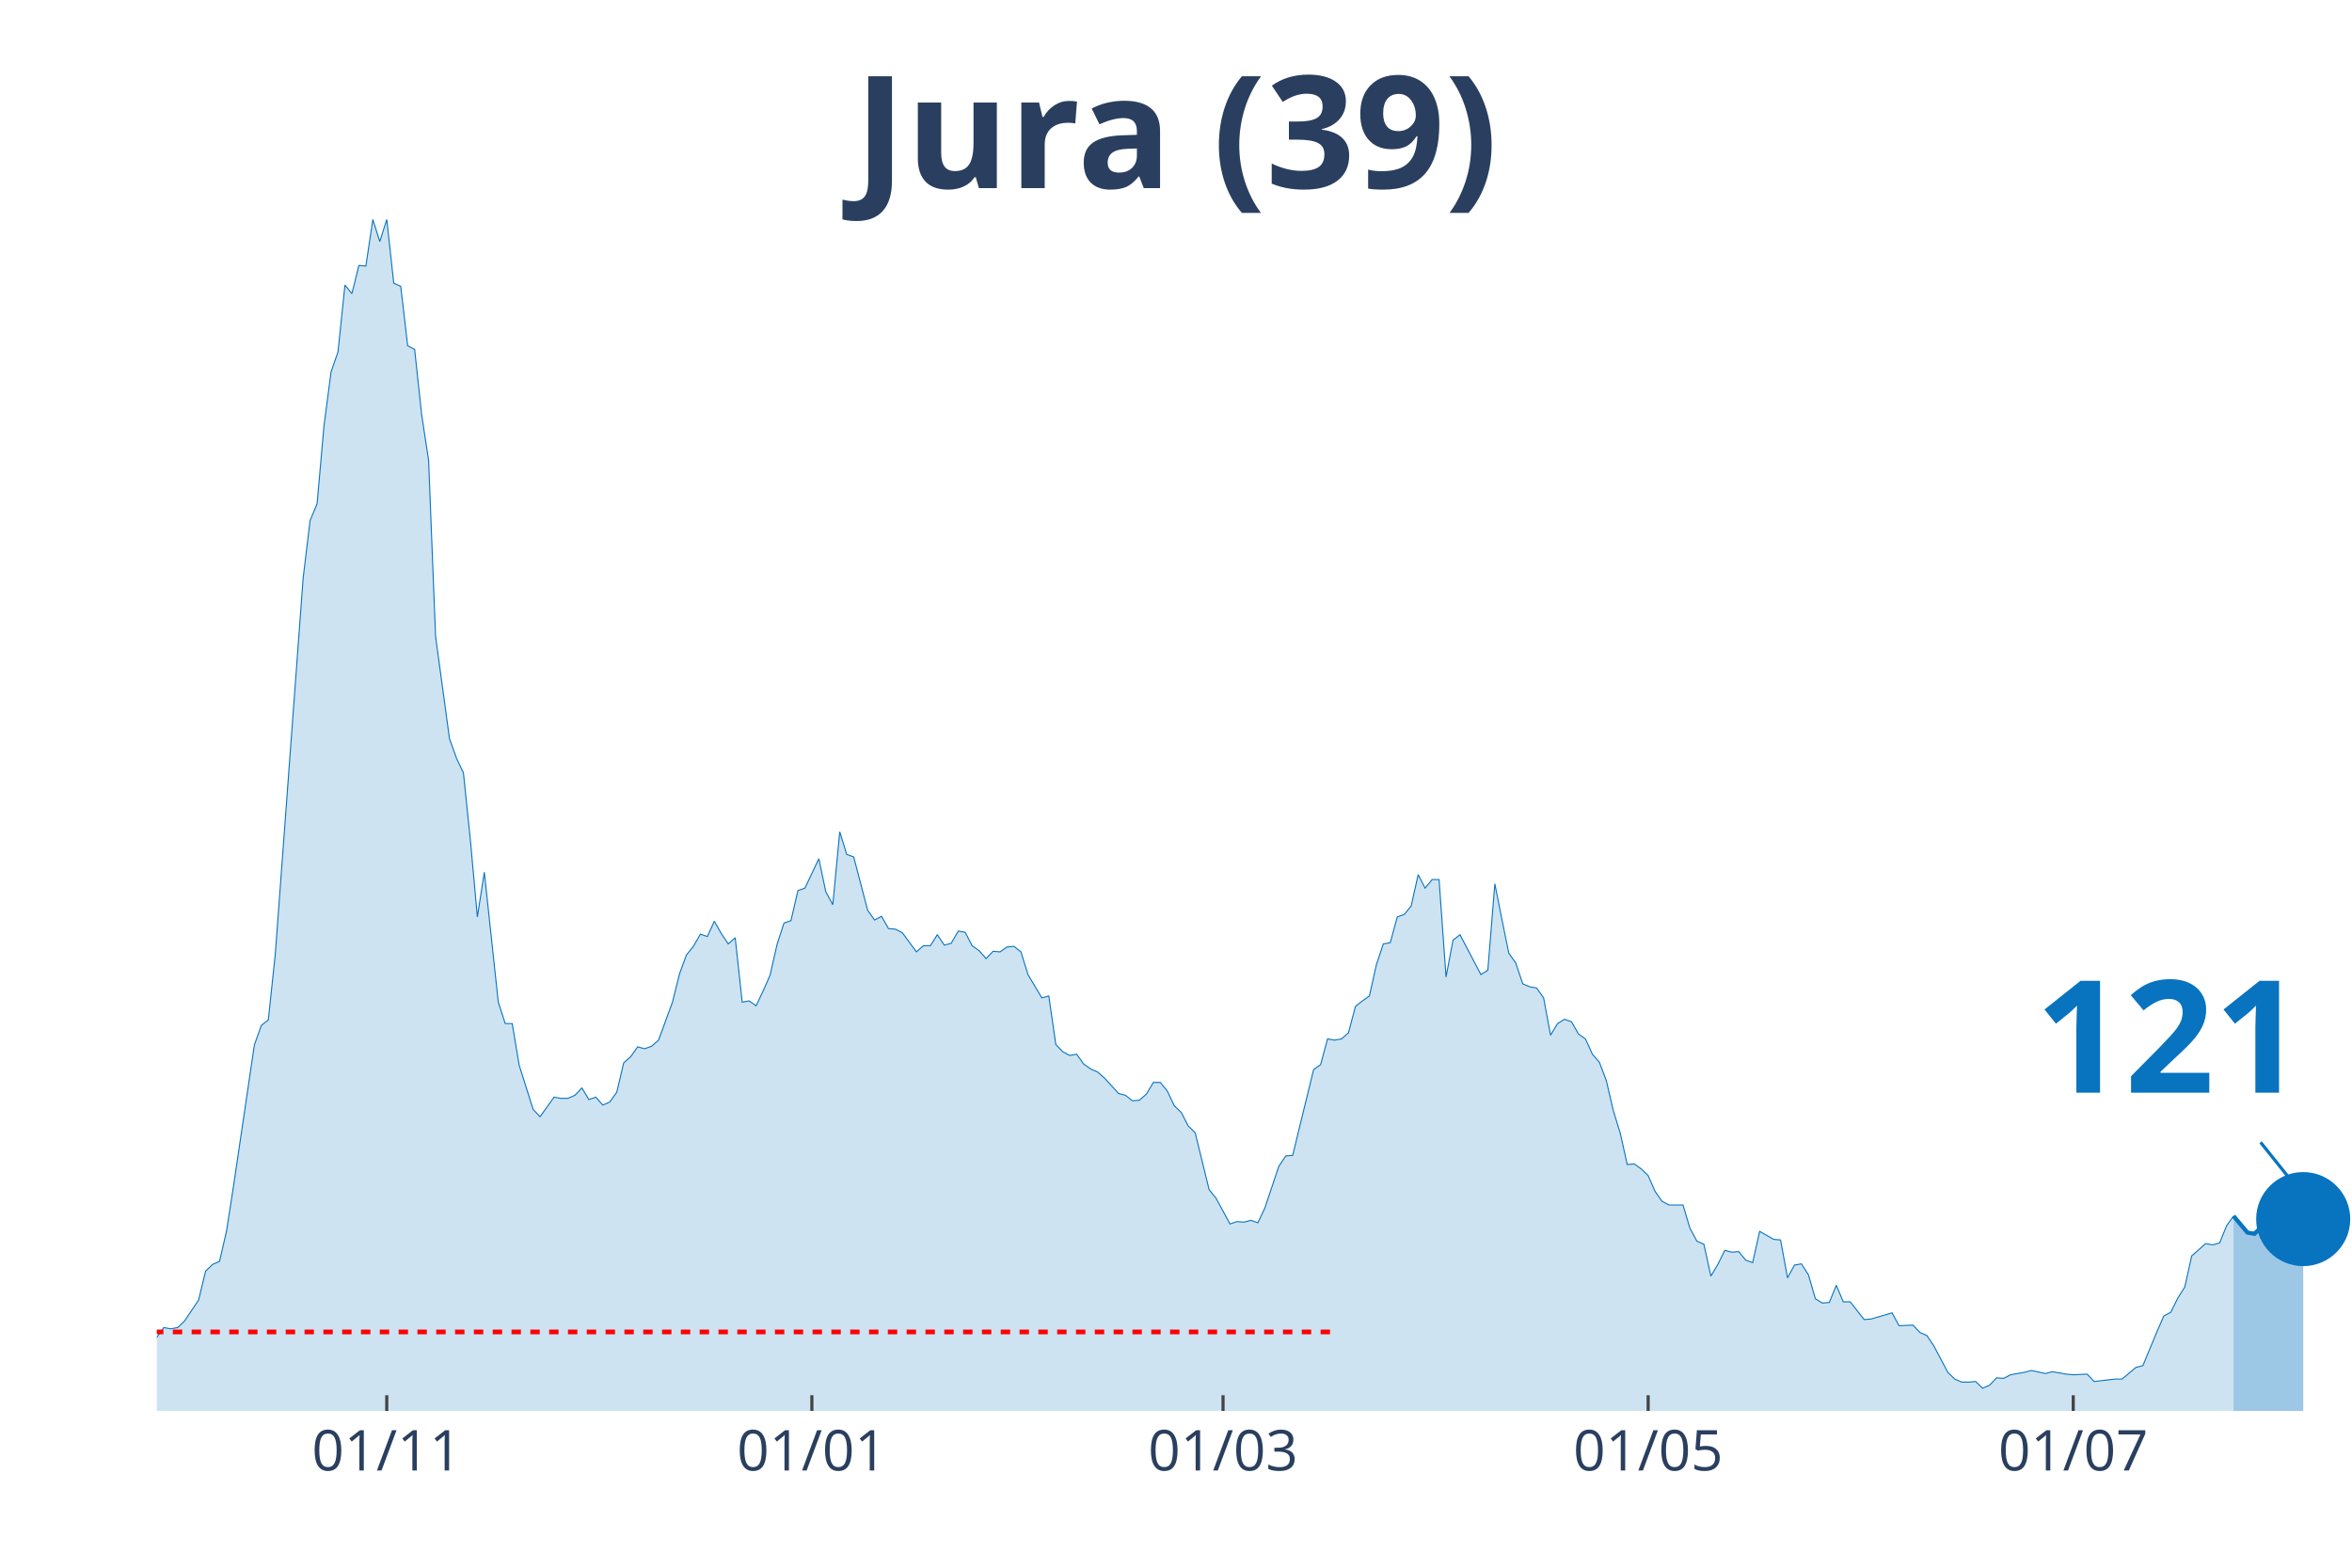
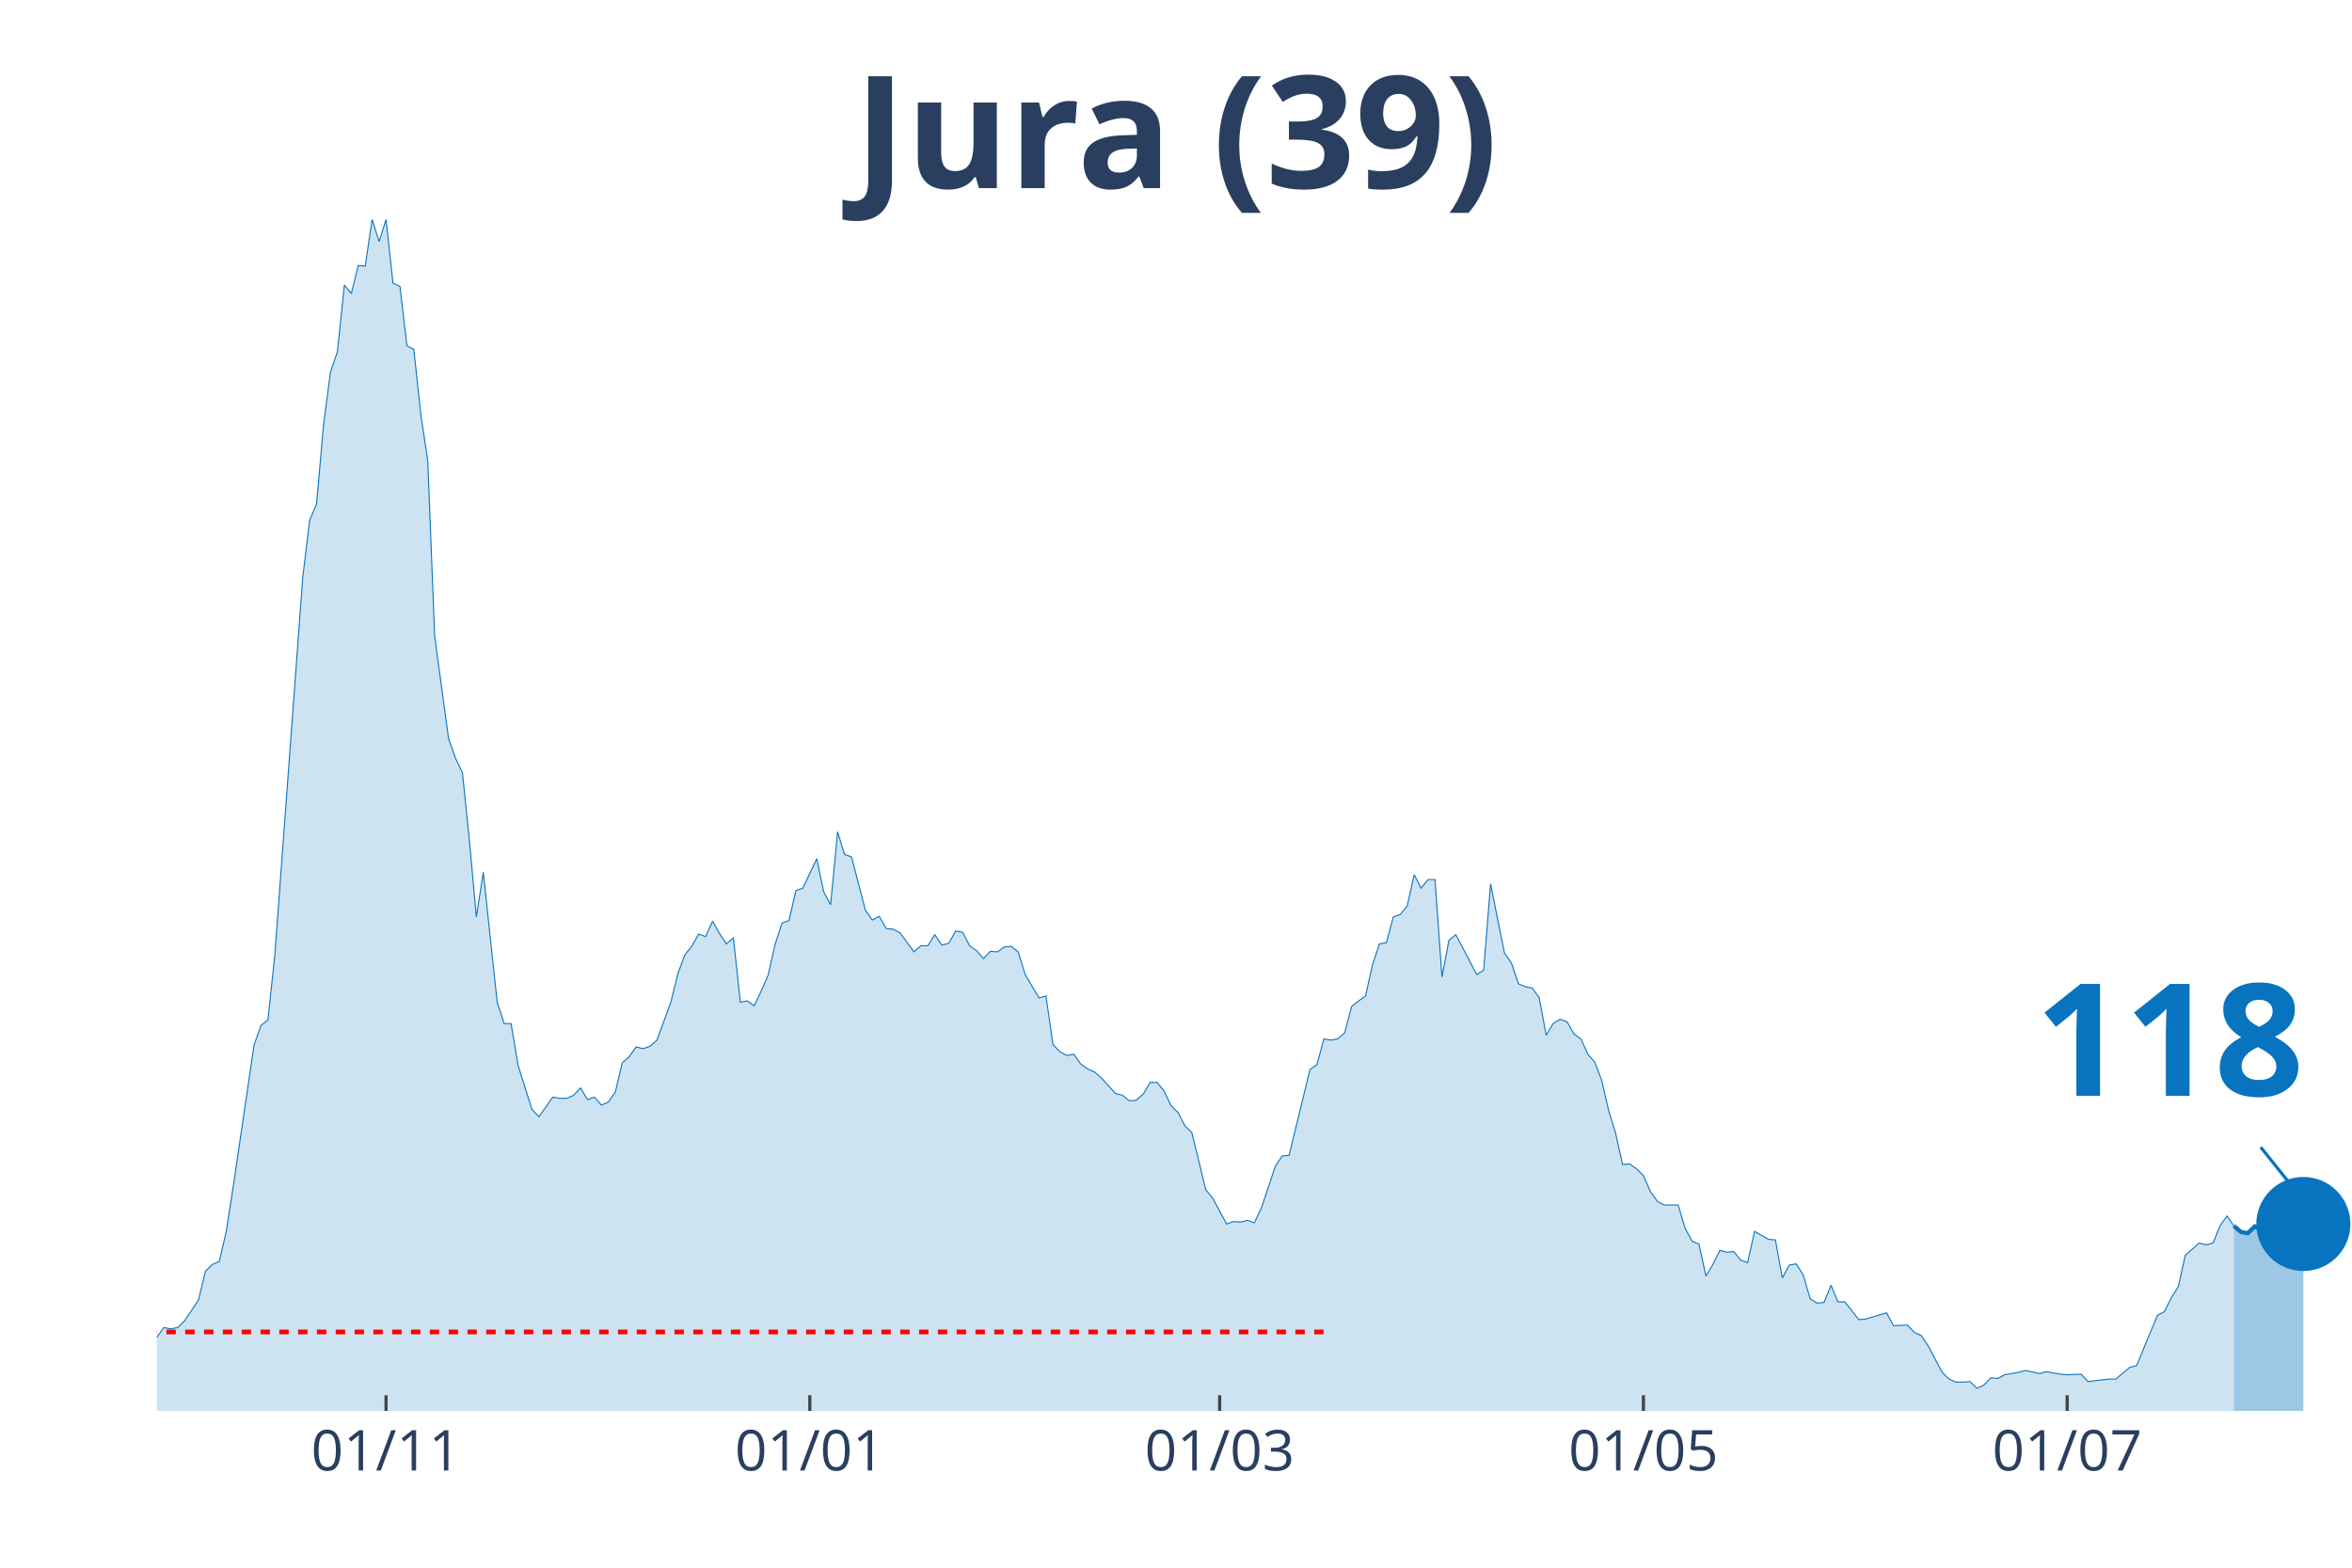
<svg xmlns="http://www.w3.org/2000/svg" class="main-svg" width="1125" height="750" style="" viewBox="0 0 750 500">
  <rect x="0" y="0" width="750" height="500" style="fill: rgb(0, 0, 0); fill-opacity: 0;" />
-   <defs id="defs-38362e">
+   <defs id="defs-5e94b2">
    <g class="clips">
-       <clipPath id="clip38362exyplot" class="plotclip">
+       <clipPath id="clip5e94b2xyplot" class="plotclip">
        <rect width="700" height="380" />
      </clipPath>
-       <clipPath class="axesclip" id="clip38362ex">
+       <clipPath class="axesclip" id="clip5e94b2x">
        <rect x="50" y="0" width="700" height="500" />
      </clipPath>
-       <clipPath class="axesclip" id="clip38362ey">
+       <clipPath class="axesclip" id="clip5e94b2y">
        <rect x="0" y="70" width="750" height="380" />
      </clipPath>
-       <clipPath class="axesclip" id="clip38362exy">
+       <clipPath class="axesclip" id="clip5e94b2xy">
        <rect x="50" y="70" width="700" height="380" />
      </clipPath>
    </g>
    <g class="gradients" />
  </defs>
  <g class="bglayer">
    <rect class="bg" x="50" y="70" width="700" height="380" style="fill: rgb(0, 0, 0); fill-opacity: 0; stroke-width: 0;" />
  </g>
  <g class="layer-below">
    <g class="imagelayer" />
    <g class="shapelayer" />
  </g>
  <g class="cartesianlayer">
    <g class="subplot xy">
      <g class="layer-subplot">
        <g class="shapelayer" />
        <g class="imagelayer" />
      </g>
      <g class="gridlayer">
        <g class="x">
-           <path class="xgrid crisp" transform="translate(123.33,0)" d="M0,70v380" style="stroke: rgb(255, 255, 255); stroke-opacity: 1; stroke-width: 1px;" />
-           <path class="xgrid crisp" transform="translate(258.89,0)" d="M0,70v380" style="stroke: rgb(255, 255, 255); stroke-opacity: 1; stroke-width: 1px;" />
-           <path class="xgrid crisp" transform="translate(390,0)" d="M0,70v380" style="stroke: rgb(255, 255, 255); stroke-opacity: 1; stroke-width: 1px;" />
-           <path class="xgrid crisp" transform="translate(525.56,0)" d="M0,70v380" style="stroke: rgb(255, 255, 255); stroke-opacity: 1; stroke-width: 1px;" />
-           <path class="xgrid crisp" transform="translate(661.11,0)" d="M0,70v380" style="stroke: rgb(255, 255, 255); stroke-opacity: 1; stroke-width: 1px;" />
+           <path class="xgrid crisp" transform="translate(123.1,0)" d="M0,70v380" style="stroke: rgb(255, 255, 255); stroke-opacity: 1; stroke-width: 1px;" />
+           <path class="xgrid crisp" transform="translate(258.23,0)" d="M0,70v380" style="stroke: rgb(255, 255, 255); stroke-opacity: 1; stroke-width: 1px;" />
+           <path class="xgrid crisp" transform="translate(388.92,0)" d="M0,70v380" style="stroke: rgb(255, 255, 255); stroke-opacity: 1; stroke-width: 1px;" />
+           <path class="xgrid crisp" transform="translate(524.05,0)" d="M0,70v380" style="stroke: rgb(255, 255, 255); stroke-opacity: 1; stroke-width: 1px;" />
+           <path class="xgrid crisp" transform="translate(659.18,0)" d="M0,70v380" style="stroke: rgb(255, 255, 255); stroke-opacity: 1; stroke-width: 1px;" />
        </g>
        <g class="y" />
      </g>
      <g class="zerolinelayer" />
      <path class="xlines-below" />
      <path class="ylines-below" />
      <g class="overlines-below" />
      <g class="xaxislayer-below" />
      <g class="yaxislayer-below" />
      <g class="overaxes-below" />
-       <g class="plot" transform="translate(50, 70)" clip-path="url('#clip38362exyplot')">
+       <g class="plot" transform="translate(50, 70)" clip-path="url('#clip5e94b2xyplot')">
        <g class="scatterlayer mlayer">
-           <g class="trace scatter tracea0c82b" style="stroke-miterlimit: 2;">
+           <g class="trace scatter trace089336" style="stroke-miterlimit: 2;">
            <g class="fills">
              <g>
-                 <path class="js-fill" d="M662.22,380L-302.22,380L-302.22,378.44L-282.22,378.05L-280,379.41L-168.89,377.46L-166.67,376.68L-142.22,377.46L-140,378.63L-120,377.26L-117.78,377.07L-97.78,374.92L-95.56,373.94L-77.78,371.59L-75.56,371.01L-71.11,370.81L-68.89,368.27L-53.33,368.27L-51.11,367.69L-48.89,367.1L-46.67,367.88L-42.22,365.34L-40,363.78L-37.78,364.95L-35.56,363.38L-33.33,361.82L-31.11,361.63L-26.67,364.95L-24.44,363.38L-22.22,360.26L-20,359.87L-15.56,356.93L-13.33,355.37L-11.11,355.17L-8.89,355.96L-2.22,358.5L0,356.54L2.22,353.42L4.44,353.81L6.67,353.42L8.89,351.27L13.33,344.62L15.56,335.43L17.78,333.28L20,332.3L22.22,322.73L24.44,308.46L31.11,263.3L33.33,257.05L35.56,255.29L37.78,234.37L46.67,114.35L48.89,95.98L51.11,90.7L53.33,65.68L55.56,48.67L57.78,42.22L60,20.92L62.22,23.65L64.44,14.66L66.67,14.86L68.89,0L71.11,7.04L73.33,0L75.56,20.33L77.78,21.31L80,40.27L82.22,41.44L84.44,62.16L86.67,76.82L88.89,132.92L93.33,165.57L95.56,171.82L97.78,176.51L100,198.01L102.22,222.45L104.44,208.18L108.89,249.62L111.11,256.46L113.33,256.46L115.56,269.75L120,283.83L122.22,286.17L126.67,279.92L128.89,280.31L131.11,280.31L133.33,279.33L135.56,276.99L137.78,280.7L140,279.92L142.22,282.46L144.44,281.48L146.67,278.35L148.89,268.97L151.11,267.02L153.33,263.89L155.56,264.48L157.78,263.69L160,261.74L164.44,249.62L166.67,240.63L168.89,234.57L171.11,231.83L173.33,227.92L175.56,228.7L177.78,223.82L180,227.73L182.22,231.05L184.44,229.09L186.67,249.62L188.89,249.23L191.11,250.79L193.33,246.1L195.56,241.02L197.78,231.24L200,224.4L202.22,223.62L204.44,214.04L206.67,213.26L211.11,203.88L213.33,214.43L215.56,218.54L217.78,195.28L220,202.51L222.22,203.29L226.67,220.3L228.89,223.43L231.11,222.25L233.33,226.16L235.56,226.36L237.78,227.53L242.22,233.59L244.44,231.64L246.67,231.64L248.89,228.12L251.11,231.44L253.33,230.85L255.56,226.94L257.78,227.34L260,231.64L262.22,233.2L264.44,235.74L266.67,233.4L268.89,233.59L271.11,232.03L273.33,231.83L275.56,233.59L277.78,240.82L280,244.54L282.22,248.25L284.44,247.66L286.67,263.11L288.89,265.45L291.11,266.63L293.33,266.23L295.56,269.36L297.78,270.93L300,271.9L302.22,273.86L306.67,278.74L308.89,279.33L311.11,281.09L313.33,280.9L315.56,278.94L317.78,275.23L320,275.23L322.22,277.96L324.44,282.65L326.67,284.8L328.89,289.1L331.11,291.26L335.56,309.43L337.78,312.17L342.22,320.38L344.44,319.6L346.67,319.79L348.89,319.21L351.11,319.99L353.33,315.3L357.78,302.01L360,298.68L362.22,298.49L364.44,289.3L368.89,271.12L371.11,269.56L373.33,261.35L375.56,261.74L377.78,261.35L380,259.39L382.22,250.99L384.44,249.23L386.67,247.66L388.89,237.7L391.11,231.05L393.33,230.66L395.56,222.45L397.78,221.67L400,218.93L402.22,208.96L404.44,213.26L406.67,210.52L408.89,210.52L411.11,241.6L413.33,229.88L415.56,228.12L422.22,240.82L424.44,239.45L426.67,211.89L428.89,223.03L431.11,233.98L433.33,237.11L435.56,243.76L437.78,244.73L440,245.12L442.22,248.25L444.44,260.17L446.67,256.46L448.89,255.09L451.11,255.87L453.33,259.78L455.56,261.35L457.78,266.23L460,268.78L462.22,274.64L464.44,284.22L466.67,291.45L468.89,301.42L471.11,301.22L473.33,302.79L475.56,304.94L477.78,310.02L480,313.15L482.22,314.32L486.67,314.32L488.89,321.75L491.11,325.85L493.33,326.83L495.56,337L497.78,333.28L500,328.79L502.22,329.37L504.44,329.18L506.67,331.91L508.89,332.7L511.11,322.73L515.56,325.27L517.78,325.46L520,337.58L522.22,333.48L524.44,333.09L526.67,336.6L528.89,344.23L531.11,345.6L533.33,345.4L535.56,339.93L537.78,345.21L540,345.21L544.44,350.87L546.67,350.68L553.33,348.72L555.56,352.83L560,352.63L562.22,354.98L564.44,355.96L566.67,359.28L571.11,367.69L573.33,369.84L575.56,370.81L577.78,370.81L580,370.62L582.22,372.77L584.44,371.79L586.67,369.44L588.89,369.64L591.11,368.47L595.56,367.69L597.78,367.1L602.22,368.08L604.44,367.49L608.89,368.27L611.11,368.47L615.56,368.27L617.78,370.62L624.44,369.84L626.67,369.84L631.11,366.12L633.33,365.53L637.78,354.78L640,349.7L642.22,348.53L644.44,344.03L646.67,340.51L648.89,330.55L653.33,326.64L655.56,327.03L657.78,326.44L660,320.97L662.22,317.84" style="fill: rgb(8, 115, 191); fill-opacity: 0.2; stroke-width: 0;" />
+                 <path class="js-fill" d="M662.34,380L-301.27,380L-301.27,378.44L-281.33,378.05L-279.11,379.41L-168.35,377.46L-166.14,376.68L-141.77,377.46L-139.56,378.63L-119.62,377.26L-117.41,377.07L-97.47,374.92L-95.25,373.94L-77.53,371.59L-75.32,371.01L-70.89,370.81L-68.67,368.27L-53.16,368.27L-50.95,367.69L-48.73,367.1L-46.52,367.88L-42.09,365.34L-39.87,363.78L-37.66,364.95L-35.44,363.38L-33.23,361.82L-31.01,361.63L-26.58,364.95L-24.37,363.38L-22.15,360.26L-19.94,359.87L-15.51,356.93L-13.29,355.37L-11.08,355.17L-8.86,355.96L-2.22,358.5L0,356.54L2.22,353.42L4.43,353.81L6.65,353.42L8.86,351.27L13.29,344.62L15.51,335.43L17.72,333.28L19.94,332.3L22.15,322.73L24.37,308.46L31.01,263.3L33.23,257.05L35.44,255.29L37.66,234.37L46.52,114.35L48.73,95.98L50.95,90.7L53.16,65.68L55.38,48.67L57.59,42.22L59.81,20.92L62.03,23.65L64.24,14.66L66.46,14.86L68.67,0L70.89,7.04L73.1,0L75.32,20.33L77.53,21.31L79.75,40.27L81.96,41.44L84.18,62.16L86.39,76.82L88.61,132.92L93.04,165.57L95.25,171.82L97.47,176.51L99.68,198.01L101.9,222.45L104.11,208.18L108.54,249.62L110.76,256.46L112.97,256.46L115.19,269.75L119.62,283.83L121.84,286.17L126.27,279.92L128.48,280.31L130.7,280.31L132.91,279.33L135.13,276.99L137.34,280.7L139.56,279.92L141.77,282.46L143.99,281.48L146.2,278.35L148.42,268.97L150.63,267.02L152.85,263.89L155.06,264.48L157.28,263.69L159.49,261.74L163.92,249.62L166.14,240.63L168.35,234.57L170.57,231.83L172.78,227.92L175,228.7L177.22,223.82L179.43,227.73L181.65,231.05L183.86,229.09L186.08,249.62L188.29,249.23L190.51,250.79L192.72,246.1L194.94,241.02L197.15,231.24L199.37,224.4L201.58,223.62L203.8,214.04L206.01,213.26L210.44,203.88L212.66,214.43L214.87,218.54L217.09,195.28L219.3,202.51L221.52,203.29L225.95,220.3L228.16,223.43L230.38,222.25L232.59,226.16L234.81,226.36L237.03,227.53L241.46,233.59L243.67,231.64L245.89,231.64L248.1,228.12L250.32,231.44L252.53,230.85L254.75,226.94L256.96,227.34L259.18,231.64L261.39,233.2L263.61,235.74L265.82,233.4L268.04,233.59L270.25,232.03L272.47,231.83L274.68,233.59L276.9,240.82L279.11,244.54L281.33,248.25L283.54,247.66L285.76,263.11L287.97,265.45L290.19,266.63L292.41,266.23L294.62,269.36L296.84,270.93L299.05,271.9L301.27,273.86L305.7,278.74L307.91,279.33L310.13,281.09L312.34,280.9L314.56,278.94L316.77,275.23L318.99,275.23L321.2,277.96L323.42,282.65L325.63,284.8L327.85,289.1L330.06,291.26L334.49,309.43L336.71,312.17L341.14,320.38L343.35,319.6L345.57,319.79L347.78,319.21L350,319.99L352.22,315.3L356.65,302.01L358.86,298.68L361.08,298.49L363.29,289.3L367.72,271.12L369.94,269.56L372.15,261.35L374.37,261.74L376.58,261.35L378.8,259.39L381.01,250.99L383.23,249.23L385.44,247.66L387.66,237.7L389.87,231.05L392.09,230.66L394.3,222.45L396.52,221.67L398.73,218.93L400.95,208.96L403.16,213.26L405.38,210.52L407.59,210.52L409.81,241.6L412.03,229.88L414.24,228.12L420.89,240.82L423.1,239.45L425.32,211.89L427.53,223.03L429.75,233.98L431.96,237.11L434.18,243.76L436.39,244.73L438.61,245.12L440.82,248.25L443.04,260.17L445.25,256.46L447.47,255.09L449.68,255.87L451.9,259.78L454.11,261.35L456.33,266.23L458.54,268.78L460.76,274.64L462.97,284.22L465.19,291.45L467.41,301.42L469.62,301.22L471.84,302.79L474.05,304.94L476.27,310.02L478.48,313.15L480.7,314.32L485.13,314.32L487.34,321.75L489.56,325.85L491.77,326.83L493.99,337L496.2,333.28L498.42,328.79L500.63,329.37L502.85,329.18L505.06,331.91L507.28,332.7L509.49,322.73L513.92,325.27L516.14,325.46L518.35,337.58L520.57,333.48L522.78,333.09L525,336.6L527.22,344.23L529.43,345.6L531.65,345.4L533.86,339.93L536.08,345.21L538.29,345.21L542.72,350.87L544.94,350.68L551.58,348.72L553.8,352.83L558.23,352.63L560.44,354.98L562.66,355.96L564.87,359.28L569.3,367.69L571.52,369.84L573.73,370.81L575.95,370.81L578.16,370.62L580.38,372.77L582.59,371.79L584.81,369.44L587.03,369.64L589.24,368.47L593.67,367.69L595.89,367.1L600.32,368.08L602.53,367.49L606.96,368.27L609.18,368.47L613.61,368.27L615.82,370.62L622.47,369.84L624.68,369.84L629.11,366.12L631.33,365.53L635.76,354.78L637.97,349.51L640.19,348.33L642.41,343.84L644.62,340.32L646.84,330.35L651.27,326.44L653.48,327.03L655.7,326.44L657.91,320.97L660.13,317.84L662.34,320.97" style="fill: rgb(8, 115, 191); fill-opacity: 0.2; stroke-width: 0;" />
              </g>
            </g>
            <g class="errorbars" />
            <g class="lines">
-               <path class="js-line" d="M-302.22,378.44L-282.22,378.05L-280,379.41L-168.89,377.46L-166.67,376.68L-142.22,377.46L-140,378.63L-120,377.26L-117.78,377.07L-97.78,374.92L-95.56,373.94L-77.78,371.59L-75.56,371.01L-71.11,370.81L-68.89,368.27L-53.33,368.27L-51.11,367.69L-48.89,367.1L-46.67,367.88L-42.22,365.34L-40,363.78L-37.78,364.95L-35.56,363.38L-33.33,361.82L-31.11,361.63L-26.67,364.95L-24.44,363.38L-22.22,360.26L-20,359.87L-15.56,356.93L-13.33,355.37L-11.11,355.17L-8.89,355.96L-2.22,358.5L0,356.54L2.22,353.42L4.44,353.81L6.67,353.42L8.89,351.27L13.33,344.62L15.56,335.43L17.78,333.28L20,332.3L22.22,322.73L24.44,308.46L31.11,263.3L33.33,257.05L35.56,255.29L37.78,234.37L46.67,114.35L48.89,95.98L51.11,90.7L53.33,65.68L55.56,48.67L57.78,42.22L60,20.92L62.22,23.65L64.44,14.66L66.67,14.86L68.89,0L71.11,7.04L73.33,0L75.56,20.33L77.78,21.31L80,40.27L82.22,41.44L84.44,62.16L86.67,76.82L88.89,132.92L93.33,165.57L95.56,171.82L97.78,176.51L100,198.01L102.22,222.45L104.44,208.18L108.89,249.62L111.11,256.46L113.33,256.46L115.56,269.75L120,283.83L122.22,286.17L126.67,279.92L128.89,280.31L131.11,280.31L133.33,279.33L135.56,276.99L137.78,280.7L140,279.92L142.22,282.46L144.44,281.48L146.67,278.35L148.89,268.97L151.11,267.02L153.33,263.89L155.56,264.48L157.78,263.69L160,261.74L164.44,249.62L166.67,240.63L168.89,234.57L171.11,231.83L173.33,227.92L175.56,228.7L177.78,223.82L180,227.73L182.22,231.05L184.44,229.09L186.67,249.62L188.89,249.23L191.11,250.79L193.33,246.1L195.56,241.02L197.78,231.24L200,224.4L202.22,223.62L204.44,214.04L206.67,213.26L211.11,203.88L213.33,214.43L215.56,218.54L217.78,195.28L220,202.51L222.22,203.29L226.67,220.3L228.89,223.43L231.11,222.25L233.33,226.16L235.56,226.36L237.78,227.53L242.22,233.59L244.44,231.64L246.67,231.64L248.89,228.12L251.11,231.44L253.33,230.85L255.56,226.94L257.78,227.34L260,231.64L262.22,233.2L264.44,235.74L266.67,233.4L268.89,233.59L271.11,232.03L273.33,231.83L275.56,233.59L277.78,240.82L280,244.54L282.22,248.25L284.44,247.66L286.67,263.11L288.89,265.45L291.11,266.63L293.33,266.23L295.56,269.36L297.78,270.93L300,271.9L302.22,273.86L306.67,278.74L308.89,279.33L311.11,281.09L313.33,280.9L315.56,278.94L317.78,275.23L320,275.23L322.22,277.96L324.44,282.65L326.67,284.8L328.89,289.1L331.11,291.26L335.56,309.43L337.78,312.17L342.22,320.38L344.44,319.6L346.67,319.79L348.89,319.21L351.11,319.99L353.33,315.3L357.78,302.01L360,298.68L362.22,298.49L364.44,289.3L368.89,271.12L371.11,269.56L373.33,261.35L375.56,261.74L377.78,261.35L380,259.39L382.22,250.99L384.44,249.23L386.67,247.66L388.89,237.7L391.11,231.05L393.33,230.66L395.56,222.45L397.78,221.67L400,218.93L402.22,208.96L404.44,213.26L406.67,210.52L408.89,210.52L411.11,241.6L413.33,229.88L415.56,228.12L422.22,240.82L424.44,239.45L426.67,211.89L428.89,223.03L431.11,233.98L433.33,237.11L435.56,243.76L437.78,244.73L440,245.12L442.22,248.25L444.44,260.17L446.67,256.46L448.89,255.09L451.11,255.87L453.33,259.78L455.56,261.35L457.78,266.23L460,268.78L462.22,274.64L464.44,284.22L466.67,291.45L468.89,301.42L471.11,301.22L473.33,302.79L475.56,304.94L477.78,310.02L480,313.15L482.22,314.32L486.67,314.32L488.89,321.75L491.11,325.85L493.33,326.83L495.56,337L497.78,333.28L500,328.79L502.22,329.37L504.44,329.18L506.67,331.91L508.89,332.7L511.11,322.73L515.56,325.27L517.78,325.46L520,337.58L522.22,333.48L524.44,333.09L526.67,336.6L528.89,344.23L531.11,345.6L533.33,345.4L535.56,339.93L537.78,345.21L540,345.21L544.44,350.87L546.67,350.68L553.33,348.72L555.56,352.83L560,352.63L562.22,354.98L564.44,355.96L566.67,359.28L571.11,367.69L573.33,369.84L575.56,370.81L577.78,370.81L580,370.62L582.22,372.77L584.44,371.79L586.67,369.44L588.89,369.64L591.11,368.47L595.56,367.69L597.78,367.1L602.22,368.08L604.44,367.49L608.89,368.27L611.11,368.47L615.56,368.27L617.78,370.62L624.44,369.84L626.67,369.84L631.11,366.12L633.33,365.53L637.78,354.78L640,349.7L642.22,348.53L644.44,344.03L646.67,340.51L648.89,330.55L653.33,326.64L655.56,327.03L657.78,326.44L660,320.97L662.22,317.84" style="vector-effect: non-scaling-stroke; fill: none; stroke: rgb(8, 115, 191); stroke-opacity: 1; stroke-width: 0.5px; opacity: 1;" />
+               <path class="js-line" d="M-301.27,378.44L-281.33,378.05L-279.11,379.41L-168.35,377.46L-166.14,376.68L-141.77,377.46L-139.56,378.63L-119.62,377.26L-117.41,377.07L-97.47,374.92L-95.25,373.94L-77.53,371.59L-75.32,371.01L-70.89,370.81L-68.67,368.27L-53.16,368.27L-50.95,367.69L-48.73,367.1L-46.52,367.88L-42.09,365.34L-39.87,363.78L-37.66,364.95L-35.44,363.38L-33.23,361.82L-31.01,361.63L-26.58,364.95L-24.37,363.38L-22.15,360.26L-19.94,359.87L-15.51,356.93L-13.29,355.37L-11.08,355.17L-8.86,355.96L-2.22,358.5L0,356.54L2.22,353.42L4.43,353.81L6.65,353.42L8.86,351.27L13.29,344.62L15.51,335.43L17.72,333.28L19.94,332.3L22.15,322.73L24.37,308.46L31.01,263.3L33.23,257.05L35.44,255.29L37.66,234.37L46.52,114.35L48.73,95.98L50.95,90.7L53.16,65.68L55.38,48.67L57.59,42.22L59.81,20.92L62.03,23.65L64.24,14.66L66.46,14.86L68.67,0L70.89,7.04L73.1,0L75.32,20.33L77.53,21.31L79.75,40.27L81.96,41.44L84.18,62.16L86.39,76.82L88.61,132.92L93.04,165.57L95.25,171.82L97.47,176.51L99.68,198.01L101.9,222.45L104.11,208.18L108.54,249.62L110.76,256.46L112.97,256.46L115.19,269.75L119.62,283.83L121.84,286.17L126.27,279.92L128.48,280.31L130.7,280.31L132.91,279.33L135.13,276.99L137.34,280.7L139.56,279.92L141.77,282.46L143.99,281.48L146.2,278.35L148.42,268.97L150.63,267.02L152.85,263.89L155.06,264.48L157.28,263.69L159.49,261.74L163.92,249.62L166.14,240.63L168.35,234.57L170.57,231.83L172.78,227.92L175,228.7L177.22,223.82L179.43,227.73L181.65,231.05L183.86,229.09L186.08,249.62L188.29,249.23L190.51,250.79L192.72,246.1L194.94,241.02L197.15,231.24L199.37,224.4L201.58,223.62L203.8,214.04L206.01,213.26L210.44,203.88L212.66,214.43L214.87,218.54L217.09,195.28L219.3,202.51L221.52,203.29L225.95,220.3L228.16,223.43L230.38,222.25L232.59,226.16L234.81,226.36L237.03,227.53L241.46,233.59L243.67,231.64L245.89,231.64L248.1,228.12L250.32,231.44L252.53,230.85L254.75,226.94L256.96,227.34L259.18,231.64L261.39,233.2L263.61,235.74L265.82,233.4L268.04,233.59L270.25,232.03L272.47,231.83L274.68,233.59L276.9,240.82L279.11,244.54L281.33,248.25L283.54,247.66L285.76,263.11L287.97,265.45L290.19,266.63L292.41,266.23L294.62,269.36L296.84,270.93L299.05,271.9L301.27,273.86L305.7,278.74L307.91,279.33L310.13,281.09L312.34,280.9L314.56,278.94L316.77,275.23L318.99,275.23L321.2,277.96L323.42,282.65L325.63,284.8L327.85,289.1L330.06,291.26L334.49,309.43L336.71,312.17L341.14,320.38L343.35,319.6L345.57,319.79L347.78,319.21L350,319.99L352.22,315.3L356.65,302.01L358.86,298.68L361.08,298.49L363.29,289.3L367.72,271.12L369.94,269.56L372.15,261.35L374.37,261.74L376.58,261.35L378.8,259.39L381.01,250.99L383.23,249.23L385.44,247.66L387.66,237.7L389.87,231.05L392.09,230.66L394.3,222.45L396.52,221.67L398.73,218.93L400.95,208.96L403.16,213.26L405.38,210.52L407.59,210.52L409.81,241.6L412.03,229.88L414.24,228.12L420.89,240.82L423.1,239.45L425.32,211.89L427.53,223.03L429.75,233.98L431.96,237.11L434.18,243.76L436.39,244.73L438.61,245.12L440.82,248.25L443.04,260.17L445.25,256.46L447.47,255.09L449.68,255.87L451.9,259.78L454.11,261.35L456.33,266.23L458.54,268.78L460.76,274.64L462.97,284.22L465.19,291.45L467.41,301.42L469.62,301.22L471.84,302.79L474.05,304.94L476.27,310.02L478.48,313.15L480.7,314.32L485.13,314.32L487.34,321.75L489.56,325.85L491.77,326.83L493.99,337L496.2,333.28L498.42,328.79L500.63,329.37L502.85,329.18L505.06,331.91L507.28,332.7L509.49,322.73L513.92,325.27L516.14,325.46L518.35,337.58L520.57,333.48L522.78,333.09L525,336.6L527.22,344.23L529.43,345.6L531.65,345.4L533.86,339.93L536.08,345.21L538.29,345.21L542.72,350.87L544.94,350.68L551.58,348.72L553.8,352.83L558.23,352.63L560.44,354.98L562.66,355.96L564.87,359.28L569.3,367.69L571.52,369.84L573.73,370.81L575.95,370.81L578.16,370.62L580.38,372.77L582.59,371.79L584.81,369.44L587.03,369.64L589.24,368.47L593.67,367.69L595.89,367.1L600.32,368.08L602.53,367.49L606.96,368.27L609.18,368.47L613.61,368.27L615.82,370.62L622.47,369.84L624.68,369.84L629.11,366.12L631.33,365.53L635.76,354.78L637.97,349.51L640.19,348.33L642.41,343.84L644.62,340.32L646.84,330.35L651.27,326.44L653.48,327.03L655.7,326.44L657.91,320.97L660.13,317.84L662.34,320.97" style="vector-effect: non-scaling-stroke; fill: none; stroke: rgb(8, 115, 191); stroke-opacity: 1; stroke-width: 0.5px; opacity: 1;" />
            </g>
            <g class="points" />
            <g class="text" />
          </g>
-           <g class="trace scatter trace91c348" style="stroke-miterlimit: 2;">
+           <g class="trace scatter trace9d0b9d" style="stroke-miterlimit: 2;">
            <g class="fills">
              <g>
-                 <path class="js-fill" d="M684.44,380L662.22,380L662.22,317.84L666.67,323.12L668.89,323.51L671.11,321.36L673.33,322.53L675.56,325.85L677.78,326.05L680,320.19L682.22,320.38L684.44,318.82" style="fill: rgb(8, 115, 191); fill-opacity: 0.4; stroke-width: 0;" />
+                 <path class="js-fill" d="M684.49,380L662.34,380L662.34,320.97L664.56,322.92L666.77,323.31L668.99,321.16L671.2,322.34L673.42,325.66L675.63,325.85L677.85,319.99L680.06,320.38L682.28,318.82L684.49,320.38" style="fill: rgb(8, 115, 191); fill-opacity: 0.4; stroke-width: 0;" />
              </g>
            </g>
            <g class="errorbars" />
            <g class="lines">
-               <path class="js-line" d="M662.22,317.84L666.67,323.12L668.89,323.51L671.11,321.36L673.33,322.53L675.56,325.85L677.78,326.05L680,320.19L682.22,320.38L684.44,318.82" style="vector-effect: non-scaling-stroke; fill: none; stroke: rgb(8, 115, 191); stroke-opacity: 1; stroke-width: 2px; opacity: 1;" />
+               <path class="js-line" d="M662.34,320.97L664.56,322.92L666.77,323.31L668.99,321.16L671.2,322.34L673.42,325.66L675.63,325.85L677.85,319.99L680.06,320.38L682.28,318.82L684.49,320.38" style="vector-effect: non-scaling-stroke; fill: none; stroke: rgb(8, 115, 191); stroke-opacity: 1; stroke-width: 2px; opacity: 1;" />
            </g>
            <g class="points" />
            <g class="text" />
          </g>
-           <g class="trace scatter trace773f38" style="stroke-miterlimit: 2; opacity: 1;">
+           <g class="trace scatter trace1baff8" style="stroke-miterlimit: 2; opacity: 1;">
            <g class="fills" />
            <g class="errorbars" />
            <g class="lines" />
            <g class="points">
-               <path class="point" transform="translate(684.44,318.82)" d="M15,0A15,15 0 1,1 0,-15A15,15 0 0,1 15,0Z" style="opacity: 1; stroke-width: 0px; fill: rgb(8, 115, 191); fill-opacity: 1;" />
+               <path class="point" transform="translate(684.49,320.38)" d="M15,0A15,15 0 1,1 0,-15A15,15 0 0,1 15,0Z" style="opacity: 1; stroke-width: 0px; fill: rgb(8, 115, 191); fill-opacity: 1;" />
            </g>
            <g class="text" />
          </g>
        </g>
      </g>
      <g class="overplot" />
      <path class="xlines-above crisp" style="fill: none; stroke-width: 1px; stroke: rgb(0, 0, 0); stroke-opacity: 0;" d="" />
      <path class="ylines-above crisp" style="fill: none;" d="M0,0" />
      <g class="overlines-above" />
      <g class="xaxislayer-above">
-         <path class="xtick ticks crisp" d="M0,450v-5" transform="translate(123.33,0)" style="stroke: rgb(68, 68, 68); stroke-opacity: 1; stroke-width: 1px;" />
-         <path class="xtick ticks crisp" d="M0,450v-5" transform="translate(258.89,0)" style="stroke: rgb(68, 68, 68); stroke-opacity: 1; stroke-width: 1px;" />
-         <path class="xtick ticks crisp" d="M0,450v-5" transform="translate(390,0)" style="stroke: rgb(68, 68, 68); stroke-opacity: 1; stroke-width: 1px;" />
-         <path class="xtick ticks crisp" d="M0,450v-5" transform="translate(525.56,0)" style="stroke: rgb(68, 68, 68); stroke-opacity: 1; stroke-width: 1px;" />
-         <path class="xtick ticks crisp" d="M0,450v-5" transform="translate(661.11,0)" style="stroke: rgb(68, 68, 68); stroke-opacity: 1; stroke-width: 1px;" />
+         <path class="xtick ticks crisp" d="M0,450v-5" transform="translate(123.1,0)" style="stroke: rgb(68, 68, 68); stroke-opacity: 1; stroke-width: 1px;" />
+         <path class="xtick ticks crisp" d="M0,450v-5" transform="translate(258.23,0)" style="stroke: rgb(68, 68, 68); stroke-opacity: 1; stroke-width: 1px;" />
+         <path class="xtick ticks crisp" d="M0,450v-5" transform="translate(388.92,0)" style="stroke: rgb(68, 68, 68); stroke-opacity: 1; stroke-width: 1px;" />
+         <path class="xtick ticks crisp" d="M0,450v-5" transform="translate(524.05,0)" style="stroke: rgb(68, 68, 68); stroke-opacity: 1; stroke-width: 1px;" />
+         <path class="xtick ticks crisp" d="M0,450v-5" transform="translate(659.18,0)" style="stroke: rgb(68, 68, 68); stroke-opacity: 1; stroke-width: 1px;" />
        <g class="xtick">
-           <text text-anchor="middle" x="0" y="469" transform="translate(123.33,0)" style="font-family: 'Open Sans', verdana, arial, sans-serif; font-size: 18px; fill: rgb(42, 63, 95); fill-opacity: 1; white-space: pre;">01/11</text>
+           <text text-anchor="middle" x="0" y="469" transform="translate(123.1,0)" style="font-family: 'Open Sans', verdana, arial, sans-serif; font-size: 18px; fill: rgb(42, 63, 95); fill-opacity: 1; white-space: pre;">01/11</text>
        </g>
        <g class="xtick">
-           <text text-anchor="middle" x="0" y="469" transform="translate(258.89,0)" style="font-family: 'Open Sans', verdana, arial, sans-serif; font-size: 18px; fill: rgb(42, 63, 95); fill-opacity: 1; white-space: pre;">01/01</text>
+           <text text-anchor="middle" x="0" y="469" transform="translate(258.23,0)" style="font-family: 'Open Sans', verdana, arial, sans-serif; font-size: 18px; fill: rgb(42, 63, 95); fill-opacity: 1; white-space: pre;">01/01</text>
        </g>
        <g class="xtick">
-           <text text-anchor="middle" x="0" y="469" transform="translate(390,0)" style="font-family: 'Open Sans', verdana, arial, sans-serif; font-size: 18px; fill: rgb(42, 63, 95); fill-opacity: 1; white-space: pre;">01/03</text>
+           <text text-anchor="middle" x="0" y="469" transform="translate(388.92,0)" style="font-family: 'Open Sans', verdana, arial, sans-serif; font-size: 18px; fill: rgb(42, 63, 95); fill-opacity: 1; white-space: pre;">01/03</text>
        </g>
        <g class="xtick">
-           <text text-anchor="middle" x="0" y="469" transform="translate(525.56,0)" style="font-family: 'Open Sans', verdana, arial, sans-serif; font-size: 18px; fill: rgb(42, 63, 95); fill-opacity: 1; white-space: pre;">01/05</text>
+           <text text-anchor="middle" x="0" y="469" transform="translate(524.05,0)" style="font-family: 'Open Sans', verdana, arial, sans-serif; font-size: 18px; fill: rgb(42, 63, 95); fill-opacity: 1; white-space: pre;">01/05</text>
        </g>
        <g class="xtick">
-           <text text-anchor="middle" x="0" y="469" transform="translate(661.11,0)" style="font-family: 'Open Sans', verdana, arial, sans-serif; font-size: 18px; fill: rgb(42, 63, 95); fill-opacity: 1; white-space: pre;">01/07</text>
+           <text text-anchor="middle" x="0" y="469" transform="translate(659.18,0)" style="font-family: 'Open Sans', verdana, arial, sans-serif; font-size: 18px; fill: rgb(42, 63, 95); fill-opacity: 1; white-space: pre;">01/07</text>
        </g>
      </g>
      <g class="yaxislayer-above" />
      <g class="overaxes-above" />
    </g>
  </g>
  <g class="polarlayer" />
  <g class="ternarylayer" />
  <g class="geolayer" />
  <g class="funnelarealayer" />
  <g class="pielayer" />
  <g class="treemaplayer" />
  <g class="sunburstlayer" />
  <g class="glimages" />
-   <defs id="topdefs-38362e">
+   <defs id="topdefs-5e94b2">
    <g class="clips" />
  </defs>
  <g class="layer-above">
    <g class="imagelayer" />
    <g class="shapelayer">
-       <path data-index="0" fill-rule="evenodd" d="M-1198.89,424.8L425.56,424.8" clip-path="url('#clip38362exy')" style="opacity: 1; stroke: rgb(255, 0, 0); stroke-opacity: 1; fill: rgb(0, 0, 0); fill-opacity: 0; stroke-dasharray: 3px, 3px; stroke-width: 1.5px;" />
+       <path data-index="0" fill-rule="evenodd" d="M-1194.94,424.8L424.37,424.8" clip-path="url('#clip5e94b2xy')" style="opacity: 1; stroke: rgb(255, 0, 0); stroke-opacity: 1; fill: rgb(0, 0, 0); fill-opacity: 0; stroke-dasharray: 3px, 3px; stroke-width: 1.5px;" />
    </g>
  </g>
  <g class="infolayer">
    <g class="g-gtitle">
      <text class="gtitle" x="375" y="25" text-anchor="middle" dy="0.7em" style="font-family: 'Open Sans', verdana, arial, sans-serif; font-size: 50px; fill: rgb(42, 63, 95); opacity: 1; font-weight: normal; white-space: pre;">
        <tspan style="font-weight:bold">Jura (39)</tspan>
      </text>
    </g>
    <g class="g-xtitle" />
    <g class="annotation" data-index="0" style="opacity: 1;">
-       <g class="annotation-text-g" transform="rotate(0,692.44,328.82)">
-         <g class="cursor-pointer" transform="translate(634, 293)">
+       <g class="annotation-text-g" transform="rotate(0,692.49,330.38)">
+         <g class="cursor-pointer" transform="translate(634, 294)">
          <rect class="bg" x="0.5" y="0.5" width="115" height="71" style="stroke-width: 1px; stroke: rgb(0, 0, 0); stroke-opacity: 0; fill: rgb(255, 255, 255); fill-opacity: 0.6;" />
          <text class="annotation-text" text-anchor="middle" x="57.812" y="55.5" style="font-family: 'Open Sans', verdana, arial, sans-serif; font-size: 50px; fill: rgb(8, 115, 191); fill-opacity: 1; white-space: pre;">
-             <tspan style="font-weight:bold">121 </tspan>
+             <tspan style="font-weight:bold">118 </tspan>
          </text>
        </g>
      </g>
      <g class="annotation-arrow-g" style="opacity: 1;">
-         <path d="M720.84,364.32L732.44,378.82" style="stroke-width: 1px; stroke: rgb(8, 115, 191); stroke-opacity: 1; stroke-dasharray: 0px, 0px, 18.569px, 18.569px;" />
+         <path d="M720.89,365.88L732.49,380.38" style="stroke-width: 1px; stroke: rgb(8, 115, 191); stroke-opacity: 1; stroke-dasharray: 0px, 0px, 18.569px, 18.569px;" />
      </g>
    </g>
  </g>
</svg>
